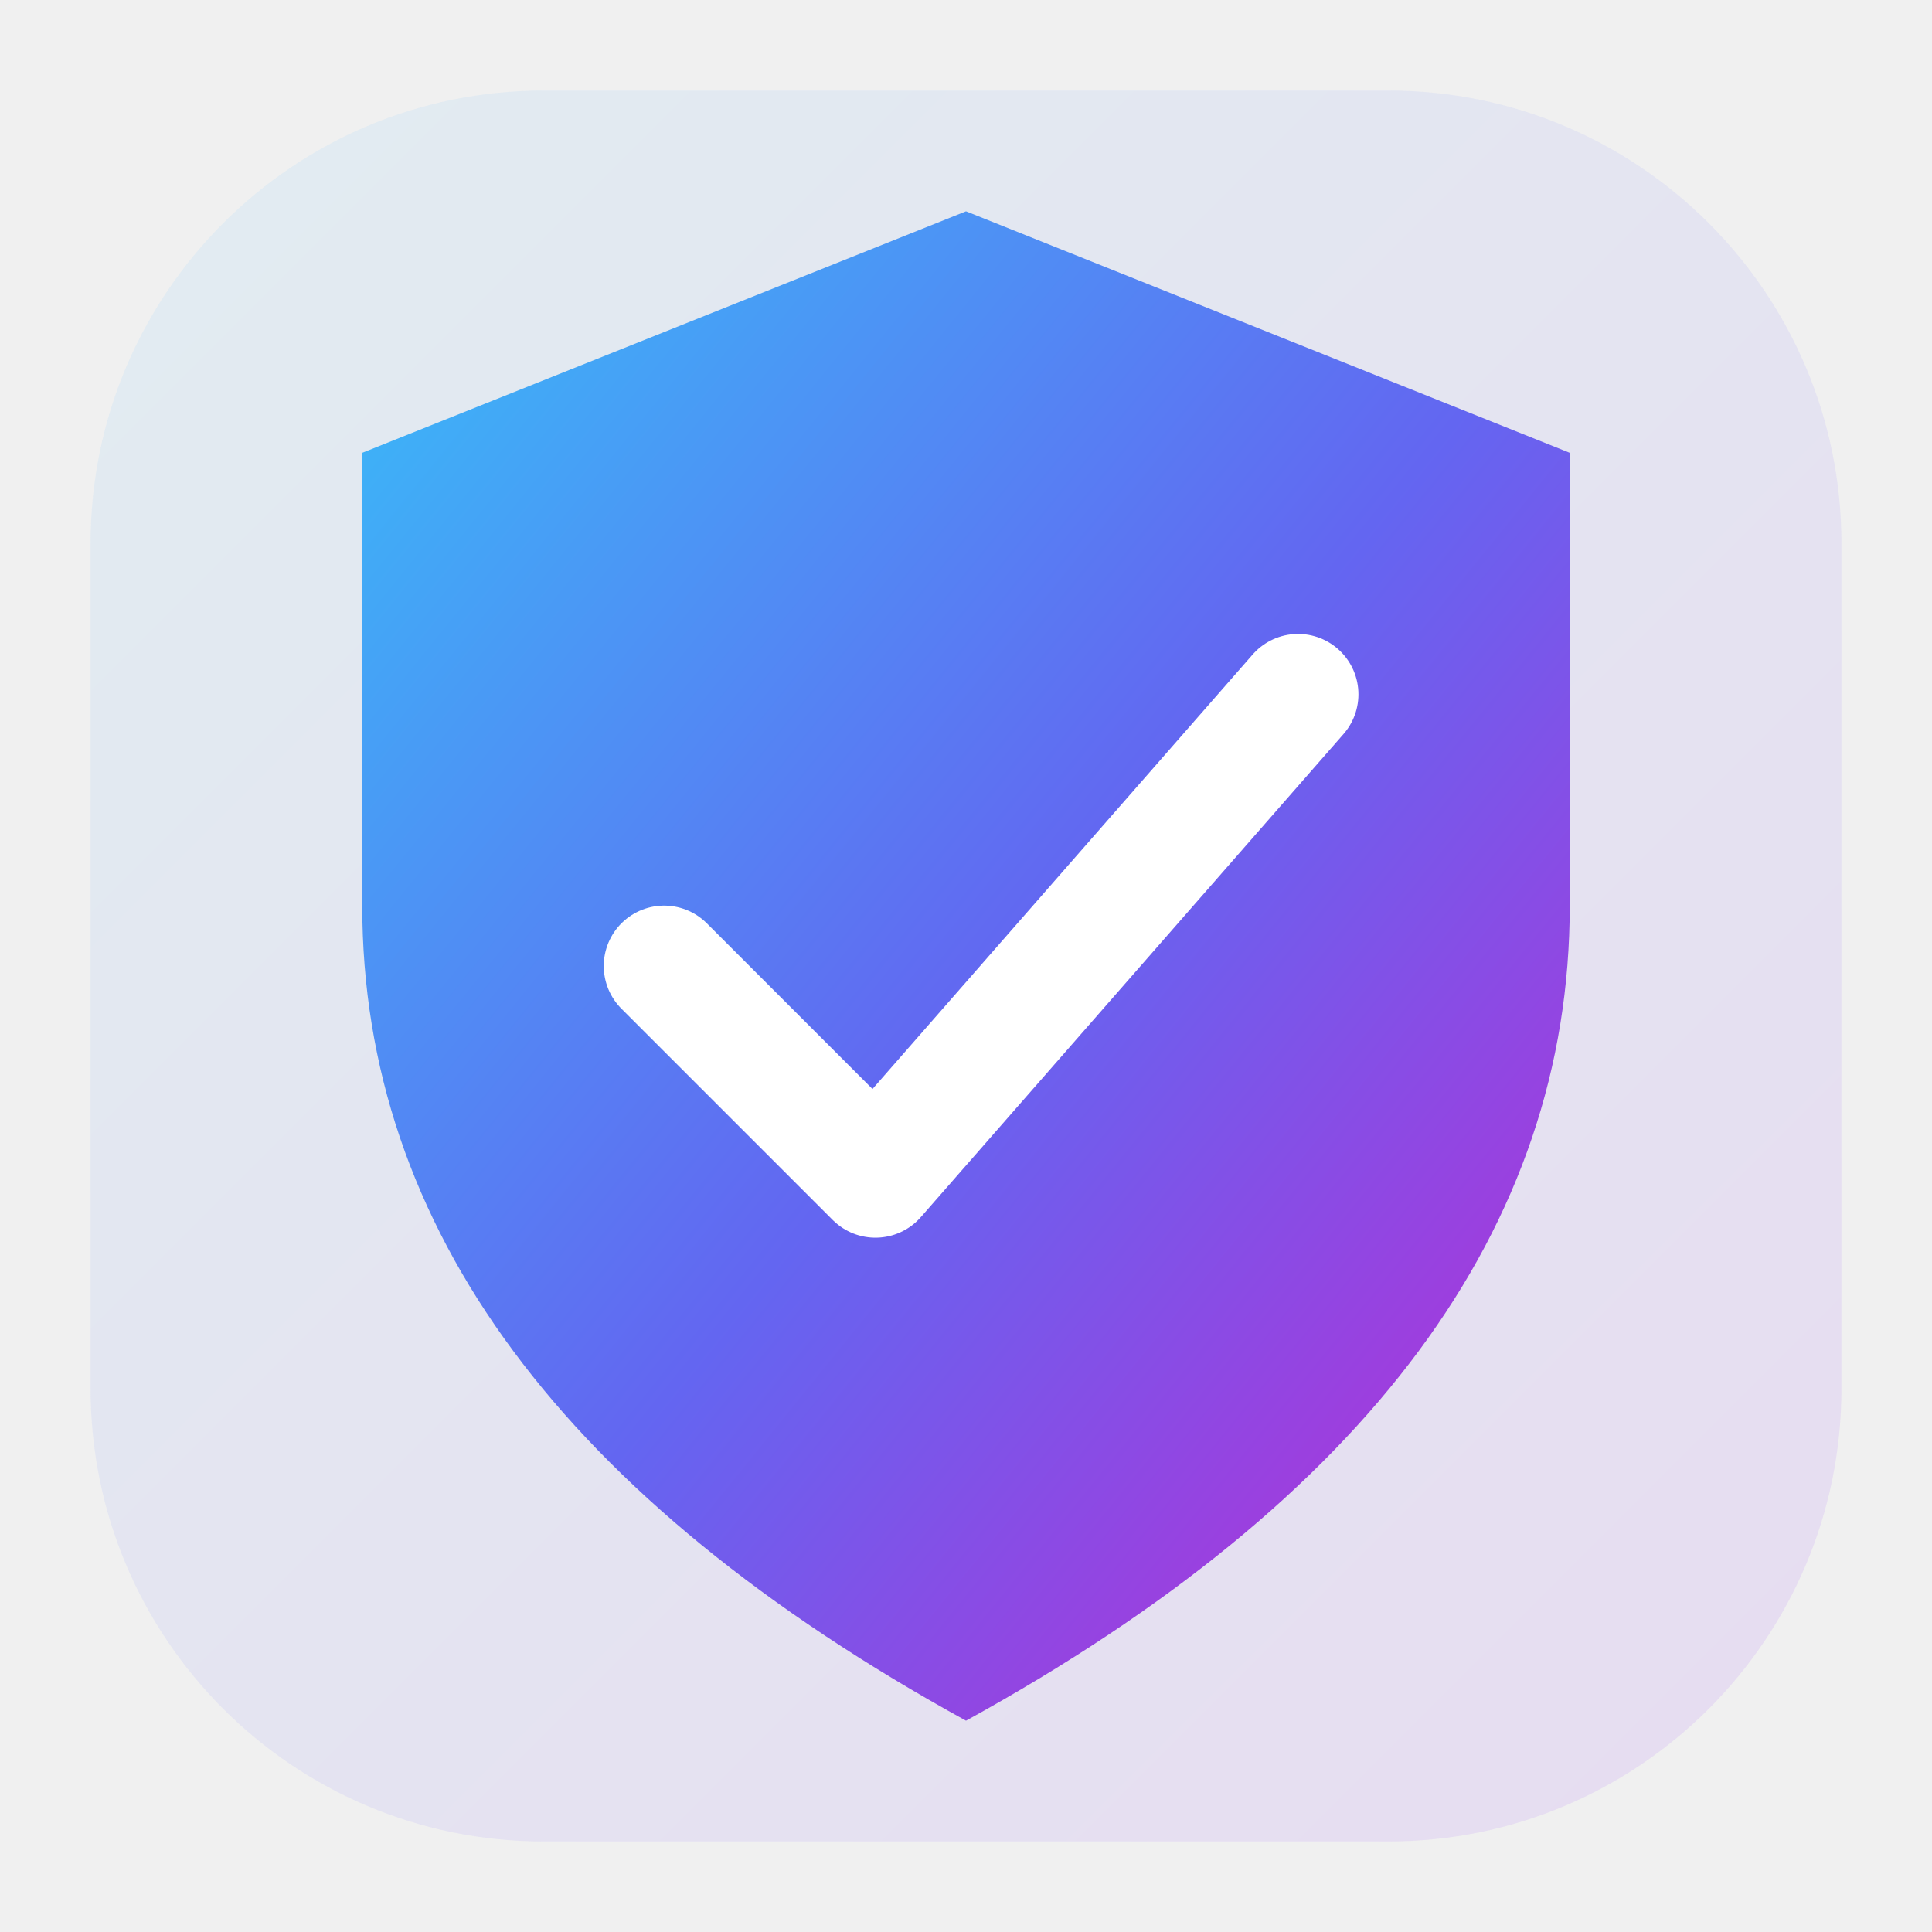
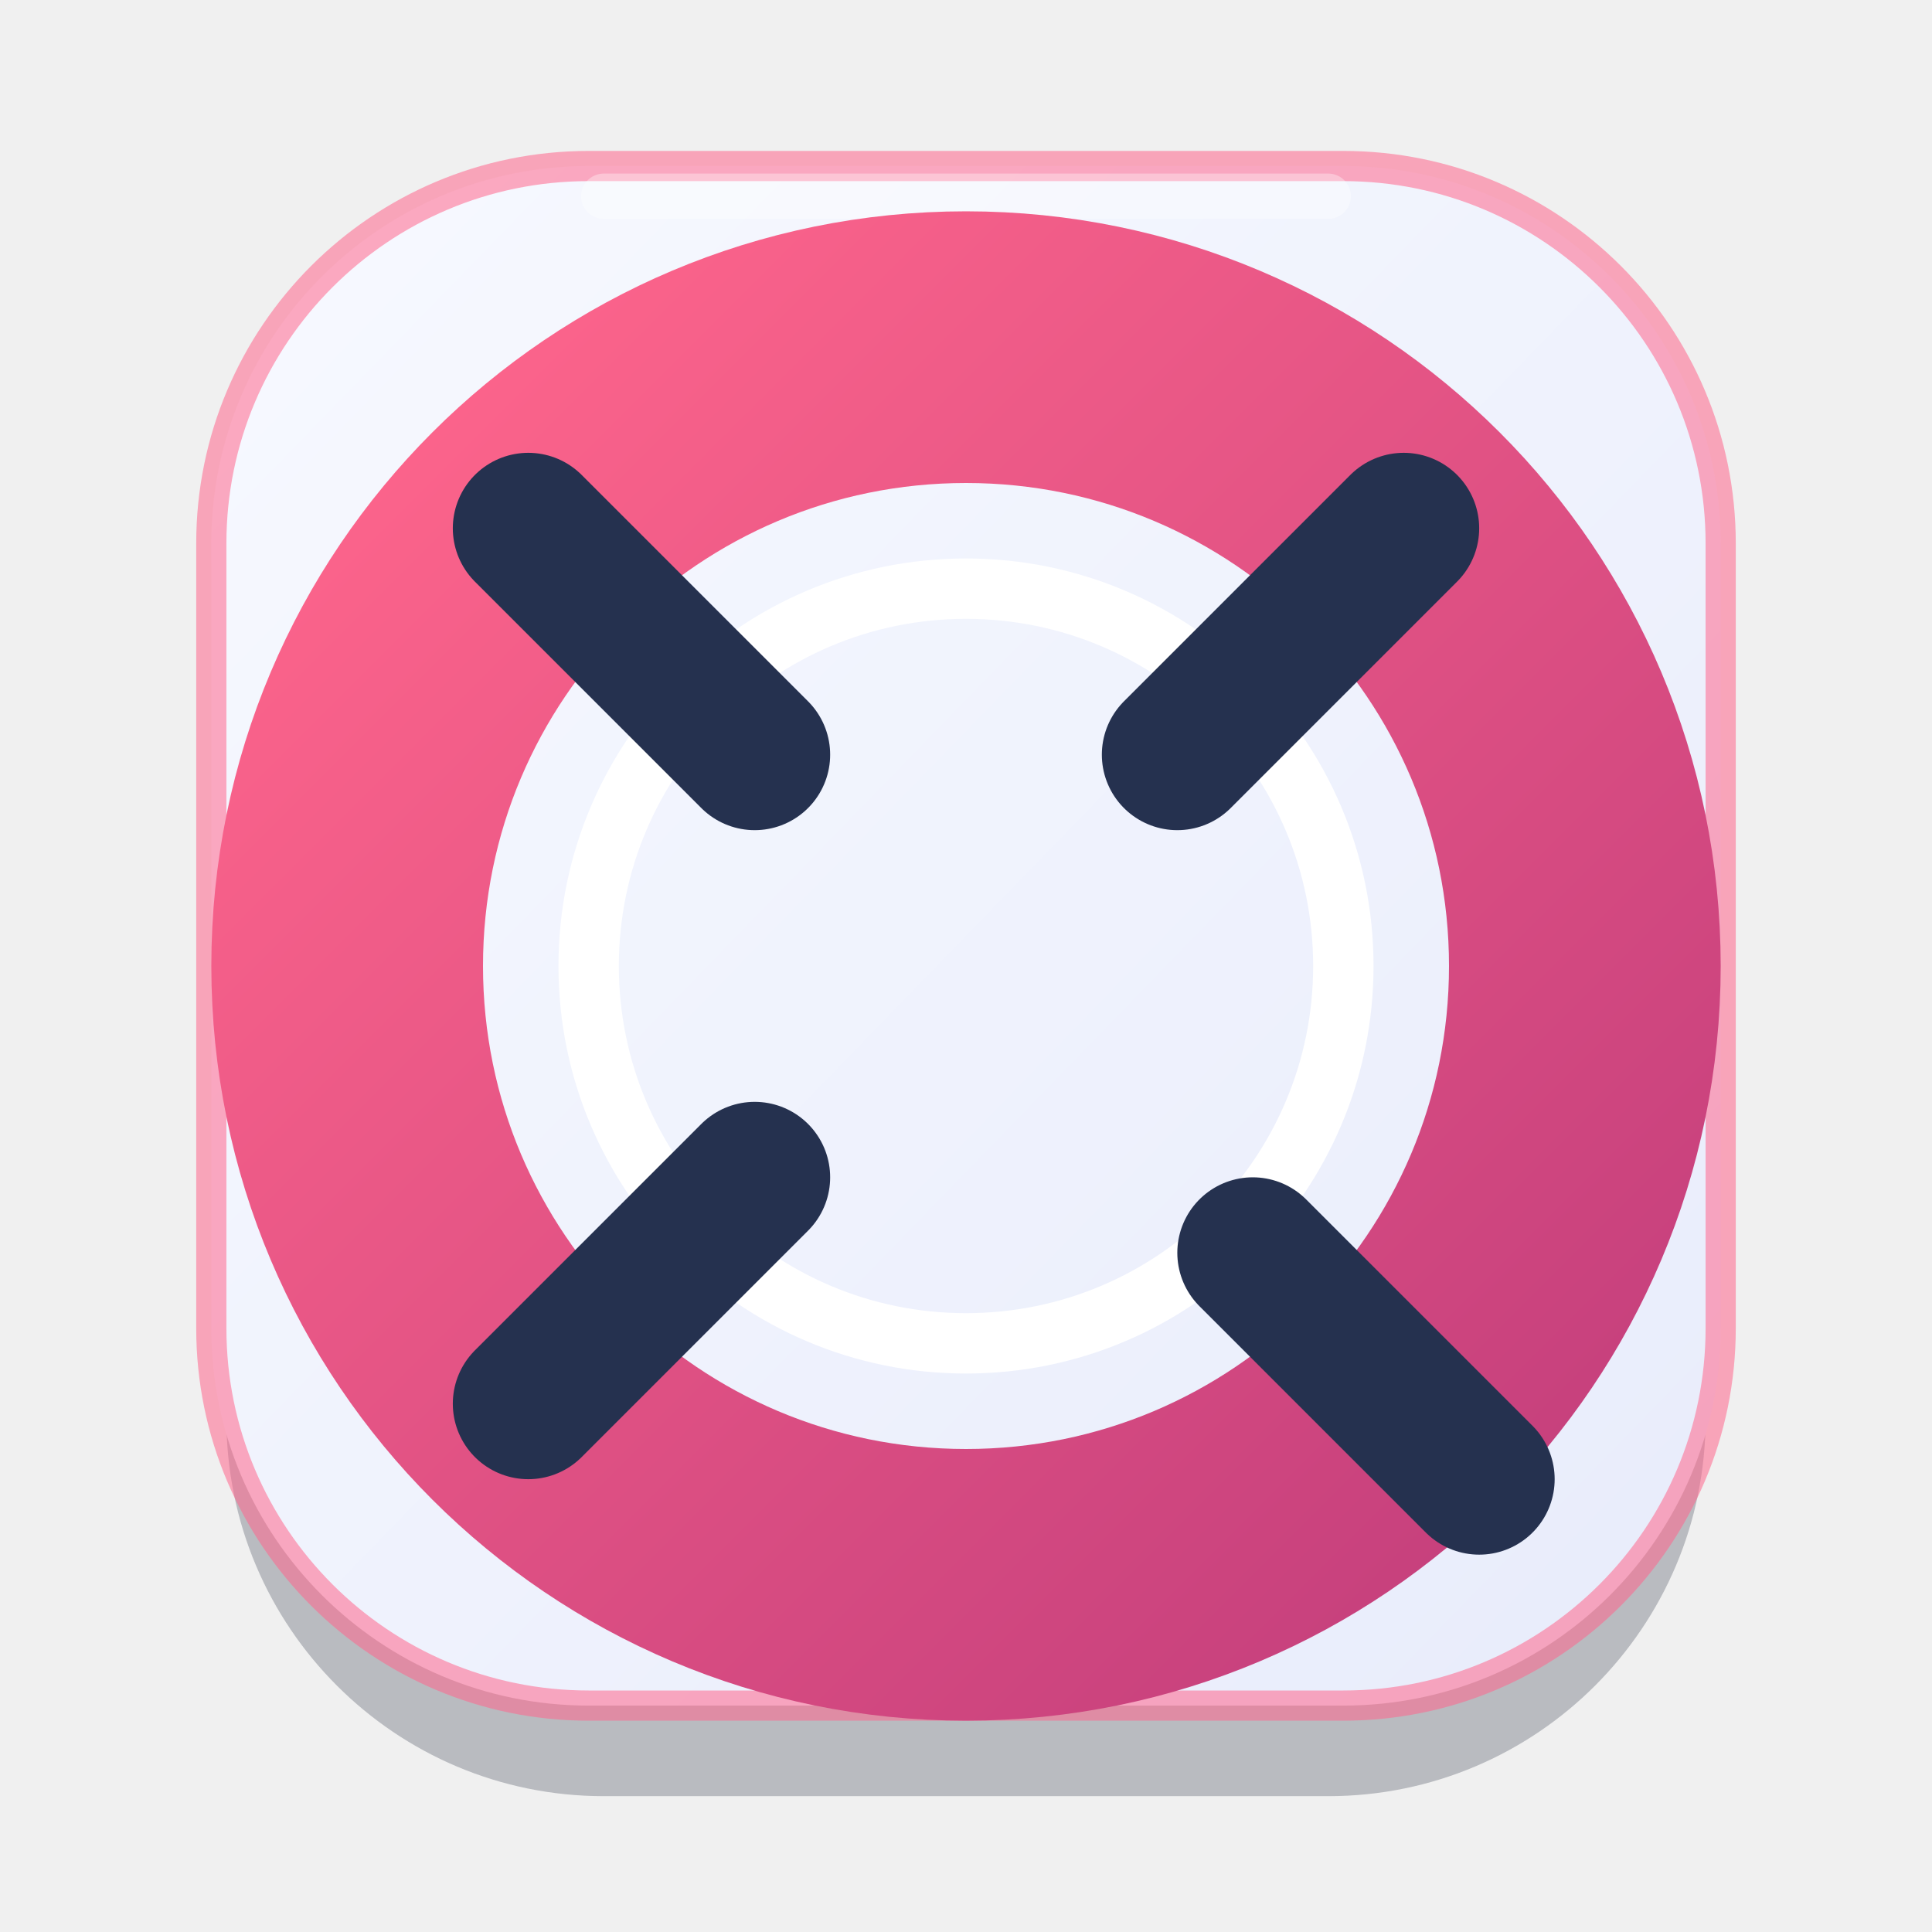
- <svg xmlns="http://www.w3.org/2000/svg" width="64" height="64" viewBox="0 0 64 64" role="img" aria-label="Recovery Tools">
+ <svg xmlns="http://www.w3.org/2000/svg" width="128" height="128" viewBox="0 0 128 128" role="img" aria-labelledby="title desc">
  <defs>
-     <linearGradient id="g" x1="0" y1="0" x2="1" y2="1">
-       <stop stop-color="#38BDF8" />
-       <stop offset=".52" stop-color="#6366F1" />
-       <stop offset="1" stop-color="#C026D3" />
+     <linearGradient id="tile" x1="0" y1="0" x2="1" y2="1">
+       <stop stop-color="#f7f9ff" />
+       <stop offset="1" stop-color="#e8ecfb" />
    </linearGradient>
-     <linearGradient id="bg" x1="0" y1="0" x2="1" y2="1">
-       <stop stop-color="#7DD3FC" />
-       <stop offset="1" stop-color="#A855F7" />
+     <linearGradient id="accent" x1="0" y1="0" x2="1" y2="1">
+       <stop stop-color="#ff668c" />
+       <stop offset="1" stop-color="#c33e7c" />
    </linearGradient>
-     <filter id="shadow" x="-30%" y="-30%" width="160%" height="160%">
-       <feGaussianBlur stdDeviation="1.2" />
-     </filter>
+     <linearGradient id="accent2" x1="0" y1="0" x2="1" y2="1">
+       <stop stop-color="#c33e7c" />
+       <stop offset="1" stop-color="#ff668c" />
+     </linearGradient>
  </defs>
-   <rect x="3" y="3" width="58" height="58" rx="15" fill="url(#bg)" opacity=".13" />
-   <g>
-     <path d="M32 7 L52 15 V30 Q52 46 32 57 Q12 46 12 30 V15Z" fill="url(#g)" />
-     <path d="M22 32 L29 39 L43 23" fill="none" stroke="#FFFFFF" stroke-width="4" stroke-linecap="round" stroke-linejoin="round" />
-   </g>
+   <rect x="15" y="13" width="98" height="102" rx="25" fill="#071025" opacity=".24" transform="translate(0 4)" />
+   <rect x="14" y="11" width="100" height="102" rx="25" fill="url(#tile)" stroke="#ff668c" stroke-opacity=".55" stroke-width="2" />
+   <path d="M40 13h48" stroke="#ffffff" stroke-opacity=".34" stroke-width="3" stroke-linecap="round" />
+   <circle cx="64" cy="64" r="41" fill="none" stroke="url(#accent)" stroke-width="18" />
+   <circle cx="64" cy="64" r="25" fill="none" stroke="#ffffff" stroke-width="4" />
+   <path d="m35 35 15 15m33 33 15 15M93 35 78 50M50 78 35 93" stroke="#25314f" stroke-width="10" stroke-linecap="round" stroke-linejoin="round" />
</svg>
